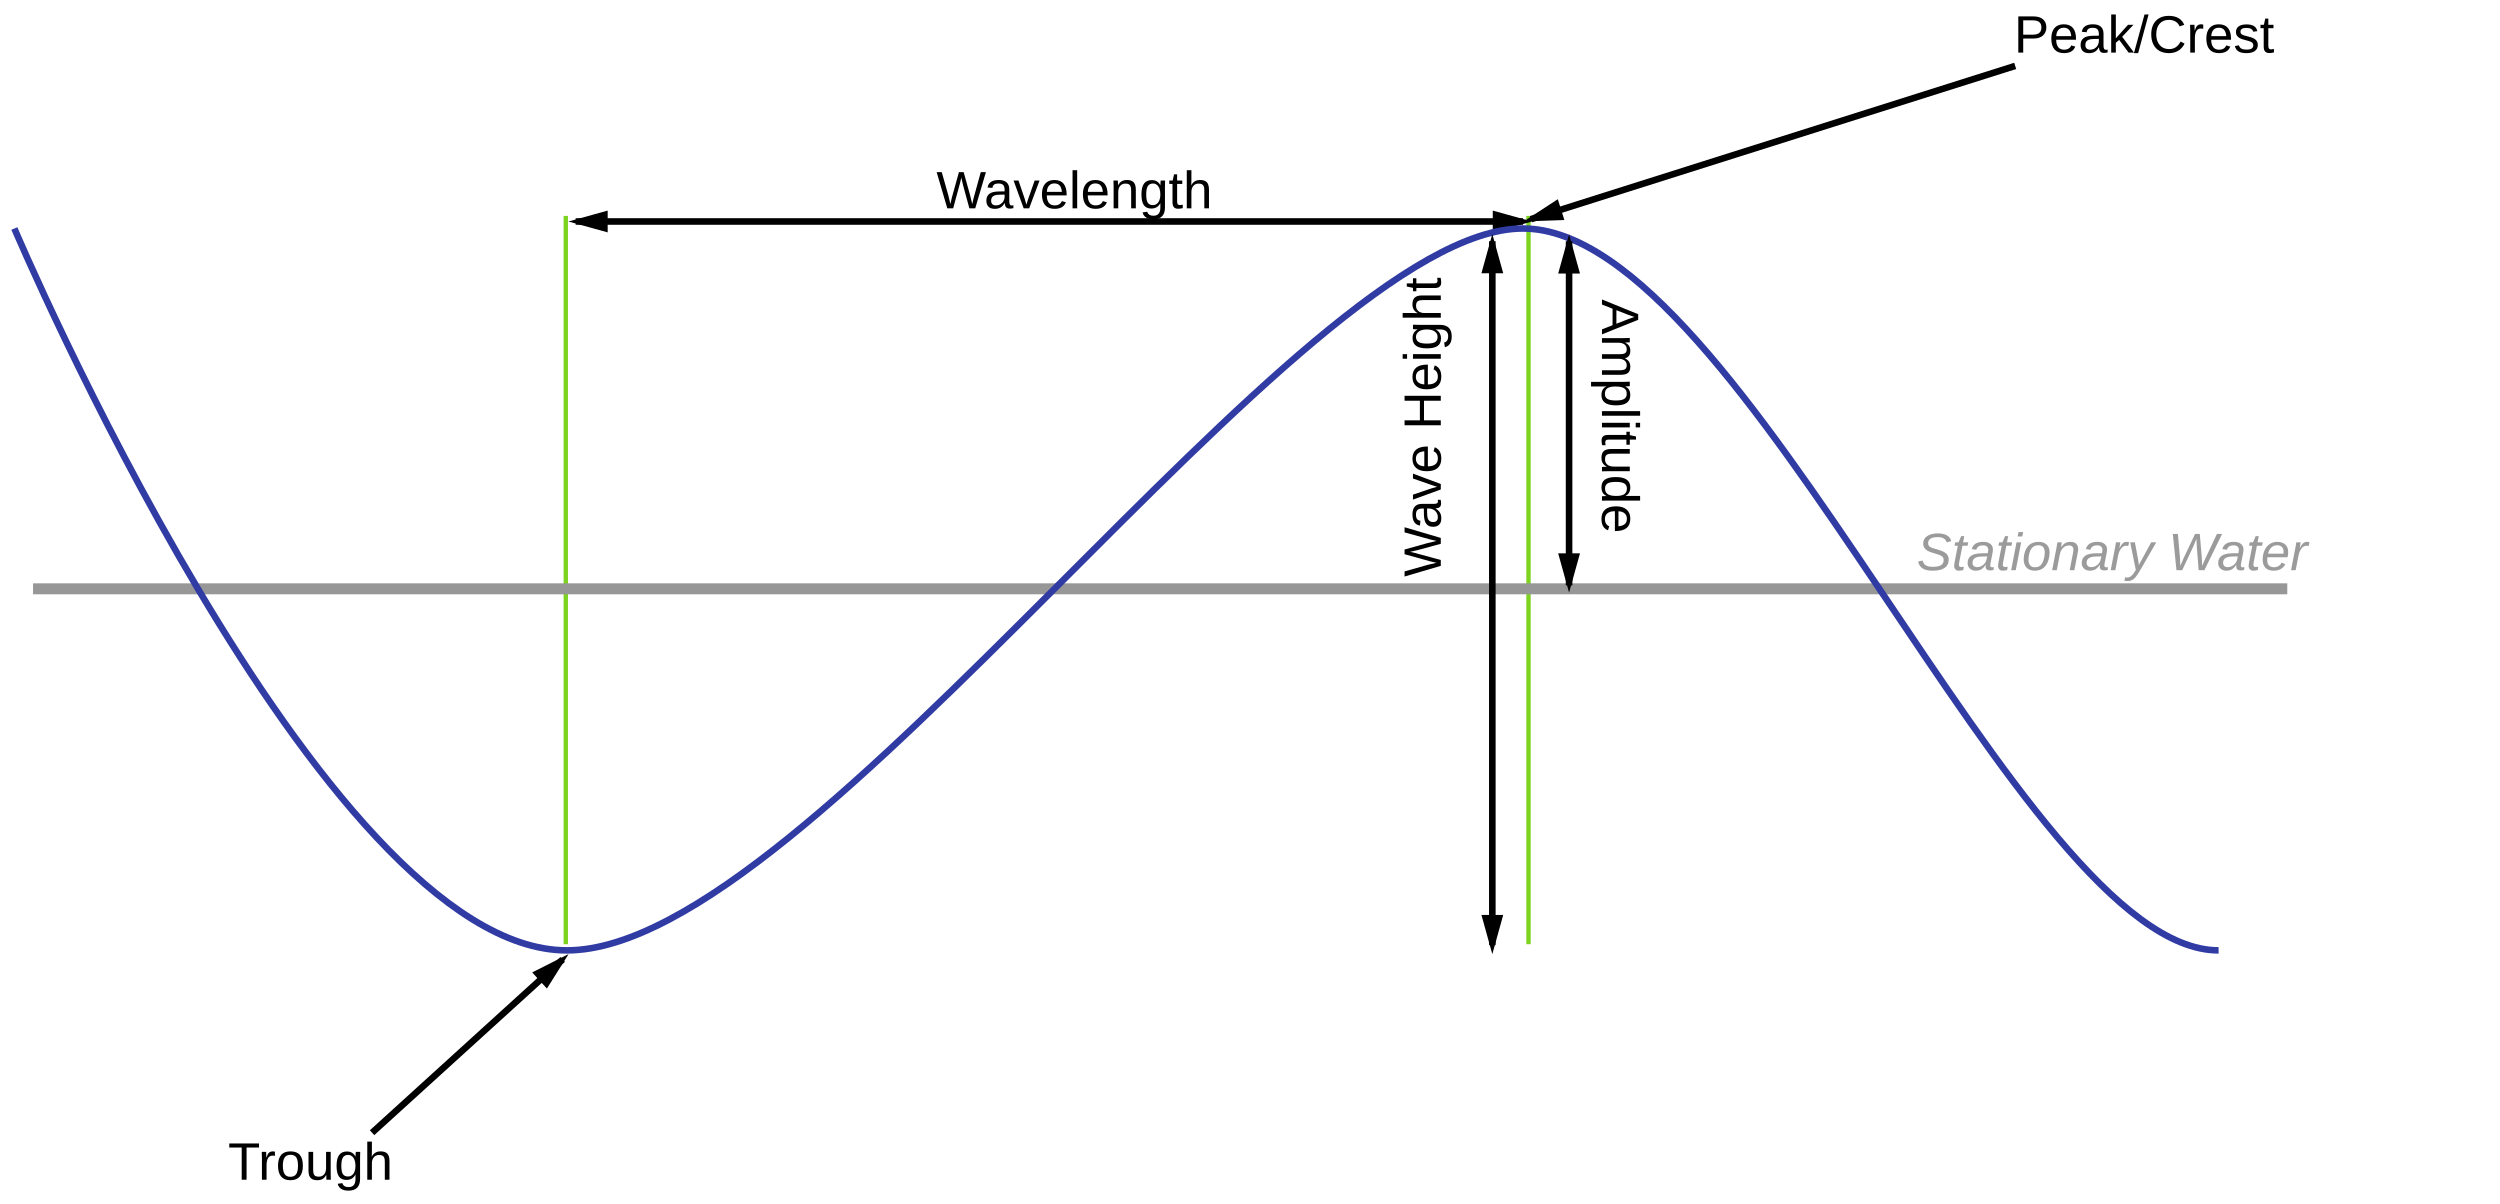
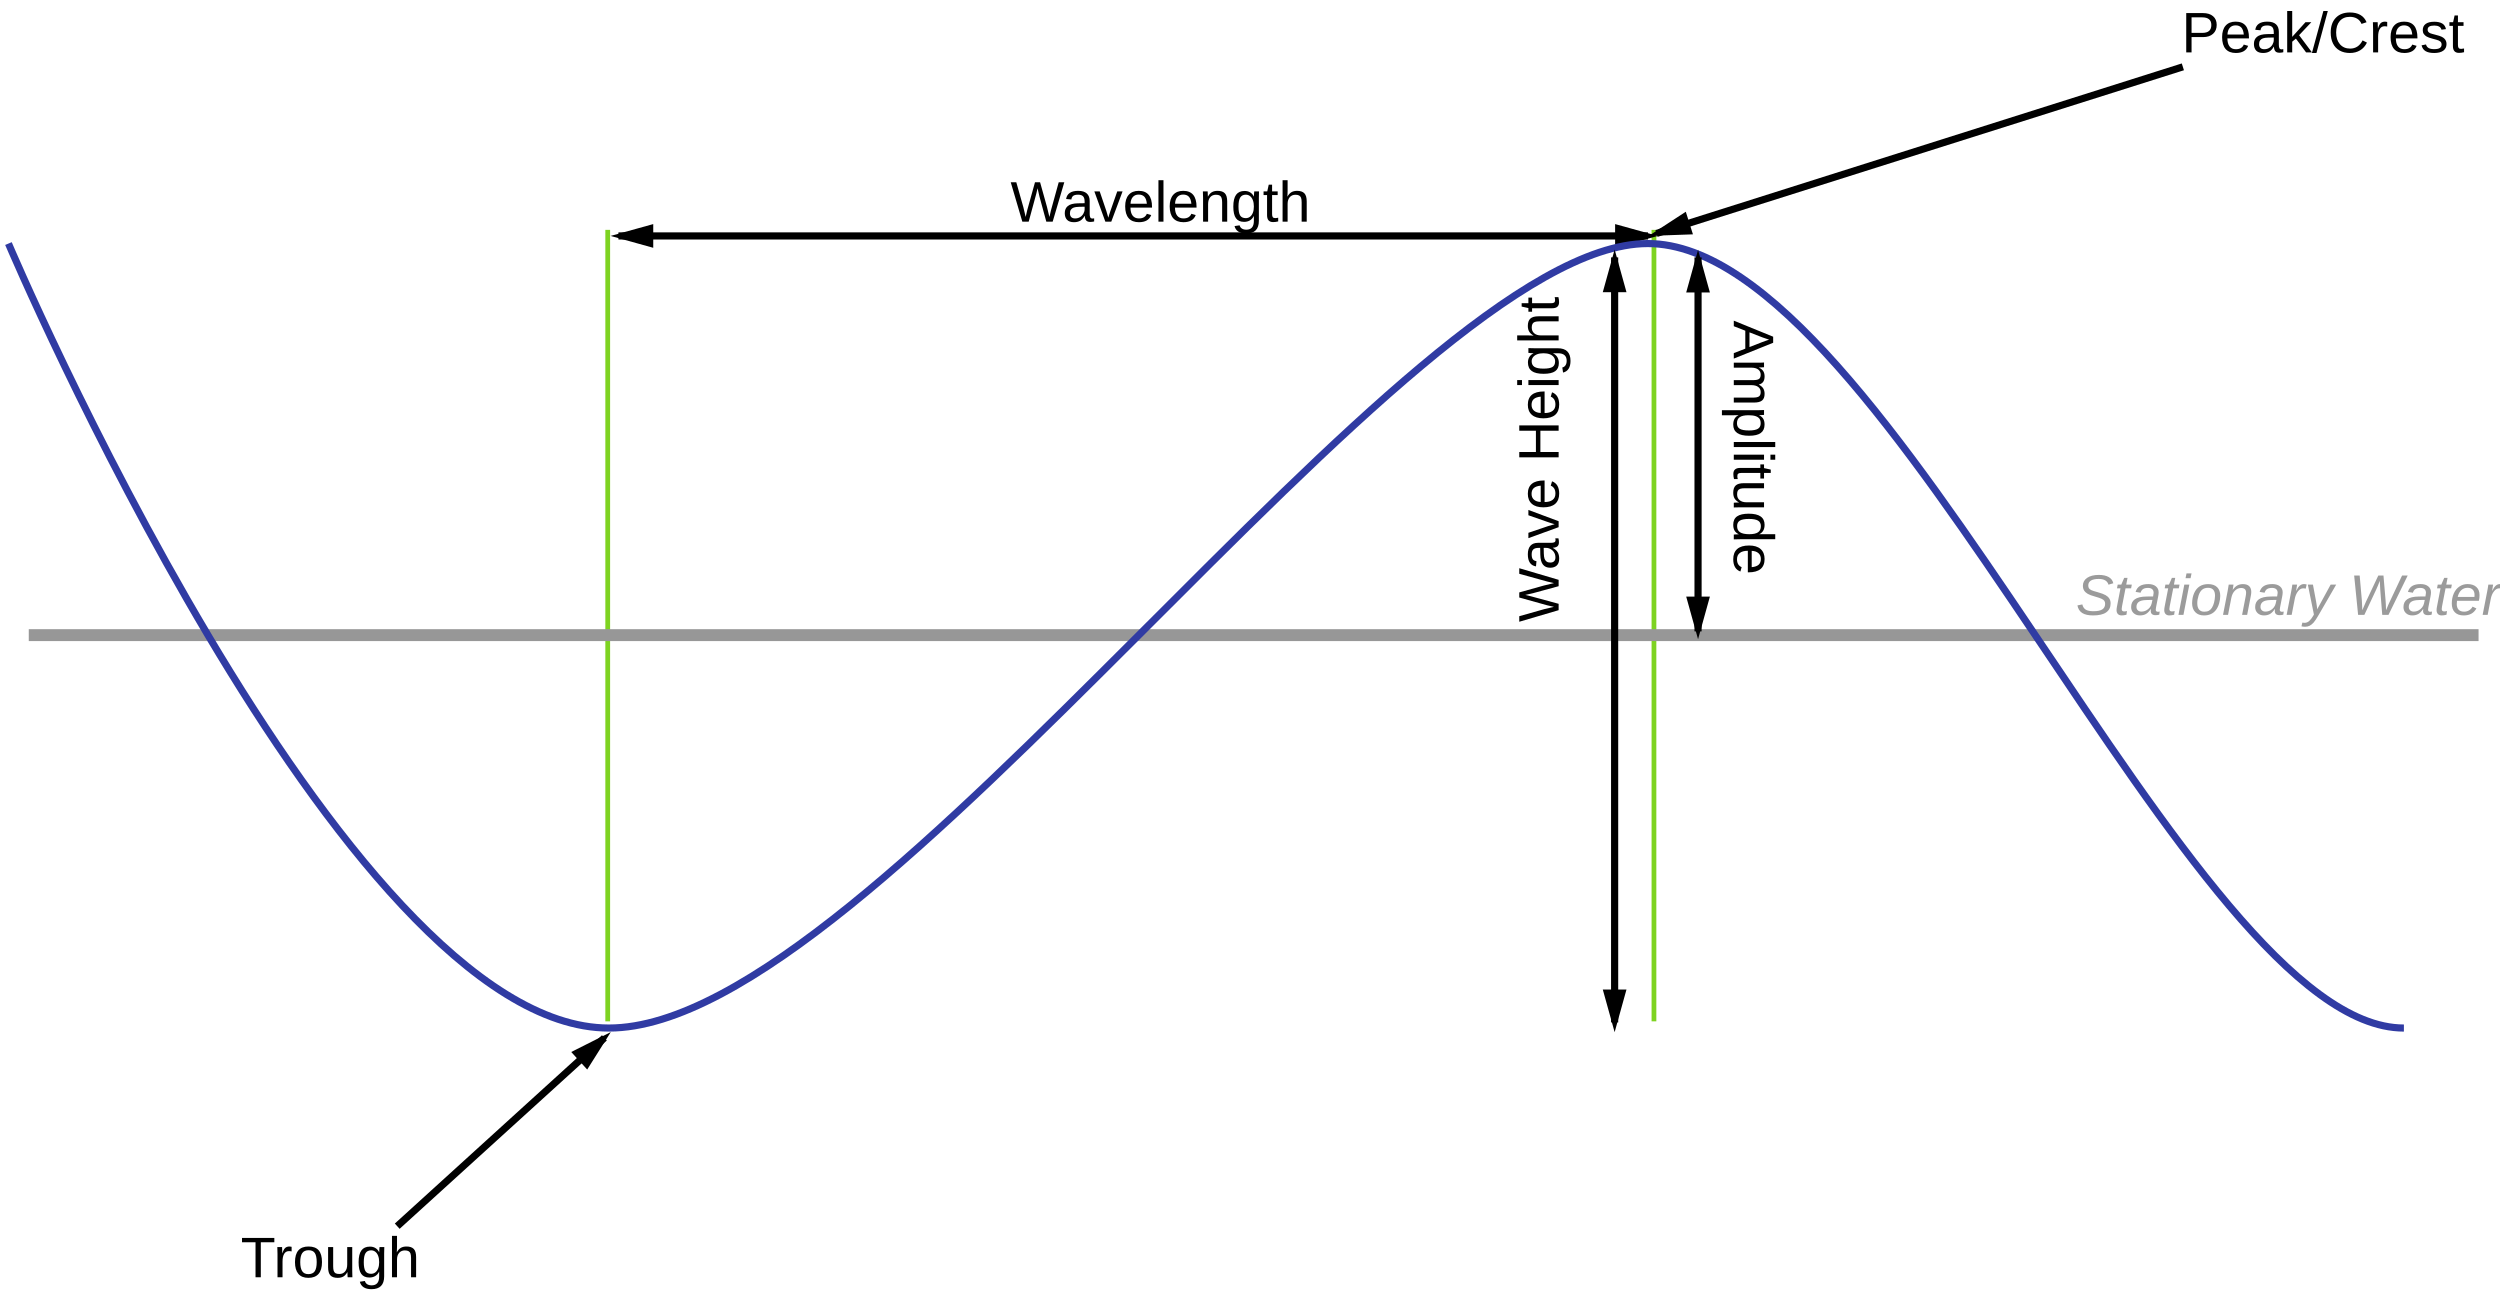
- <svg xmlns="http://www.w3.org/2000/svg" width="1140" height="549" viewBox="0" version="1.1">
+ <svg xmlns="http://www.w3.org/2000/svg" width="1049px" height="549px" viewBox="0 0 1049 549" version="1.1">
  <description>Created with Sketch (http://www.bohemiancoding.com/sketch)</description>
-   <style>text{font-family:"Helvetica Neue","Arial",sans-serif;font-size:24px;font-weight:lighter;}</style>
+   <style>text{font-family:"Helvetica Neue","Arial",sans-serif;font-weight:lighter;}g#labels&gt;text{font-size:24px;}g#axis-labels text{font-size:12px}</style>
  <g id="Page-1" stroke="none" stroke-width="1" fill="none" fill-rule="evenodd">
-     <g id="Peak/Trough-Markers" transform="translate(257, 72)">
-       <path d="M440 27.45L440 357.56" id="Line" stroke="#7ED321" stroke-width="2" stroke-linecap="square" />
-       <path d="M1 27.45L1 357.56" id="Line-copy" stroke="#7ED321" stroke-width="2" stroke-linecap="square" />
-       <path d="M7 29L436 29" id="Wavelength" stroke="#000000" stroke-width="3" stroke-linecap="square" />
-       <path id="Wavelength-decoration-1" d="M436 29C432.22 27.95 428.98 27.05 425.2 26 425.2 28.1 425.2 29.9 425.2 32 428.98 30.95 432.22 30.05 436 29 436 29 436 29 436 29Z" stroke="#000000" stroke-width="3" stroke-linecap="square" />
-       <path id="Wavelength-decoration-2" d="M7.8 29C11.58 27.95 14.82 27.05 18.6 26 18.6 28.1 18.6 29.9 18.6 32 14.82 30.95 11.58 30.05 7.8 29 7.8 29 7.8 29 7.8 29Z" stroke="#000000" stroke-width="3" stroke-linecap="square" />
+     <g id="Peak/Trough-Markers" transform="translate(254, 97)" stroke-linecap="square">
+       <path d="M440 0.447L440 330.558" id="Line" stroke="#7ED321" stroke-width="2" />
+       <path d="M1 0.447L1 330.558" id="Line-copy" stroke="#7ED321" stroke-width="2" />
+       <path d="M7 2L436 2" id="Wavelength" stroke="#000000" stroke-width="3" />
+       <path id="Wavelength-decoration-1" d="M436 2C432.22 0.95 428.98 0.05 425.2-1 425.2 1.1 425.2 2.9 425.2 5 428.98 3.95 432.22 3.05 436 2 436 2 436 2 436 2Z" stroke="#000000" stroke-width="3" />
+       <path id="Wavelength-decoration-2" d="M7.8 2C11.58 0.95 14.82 0.05 18.6-1 18.6 1.1 18.6 2.9 18.6 5 14.82 3.95 11.58 3.05 7.8 2 7.8 2 7.8 2 7.8 2Z" stroke="#000000" stroke-width="3" />
+     </g>
+     <g id="Equilibirum-Line-+-Wave" transform="translate(4, 102)">
+       <path d="M10.571 164.5L1033.5 164.5" id="Equilibirum-Line" stroke="#979797" stroke-width="5" stroke-linecap="square" />
+       <path d="M-0.453 328.802C-0.453 328.802 139.27-0.367 251.494-0.368 363.719-0.368 586.124 328.802 687.39 328.802 788.656 328.802 914.471-0.368 1004.679-0.368" id="Wave" stroke="#303BA3" stroke-width="3" transform="translate(502.5, 164.5) scale(1, -1) translate(-502.5, -164.5) " />
+     </g>
+     <g id="Line-+-Peak" transform="translate(696, 28)" stroke="#000000" stroke-width="3" stroke-linecap="square">
+       <path d="M218.5 0.5L0.5 69.5" id="Line" />
+       <path id="Line-decoration-1" d="M1.128 69.301C5.049 69.162 8.41 69.042 12.33 68.902 11.697 66.9 11.153 65.184 10.52 63.182 7.233 65.324 4.415 67.159 1.128 69.301 1.128 69.301 1.128 69.301 1.128 69.301Z" />
+     </g>
+     <g id="Line-+-Trough" transform="translate(167, 436)" stroke="#000000" stroke-width="3" stroke-linecap="square">
+       <path d="M0.784 77.5L85.5 0.5" id="Line" />
+       <path id="Line-decoration-1" d="M85.144 0.823C81.641 2.589 78.638 4.102 75.134 5.867 76.547 7.421 77.758 8.753 79.17 10.307 81.261 6.988 83.053 4.143 85.144 0.823 85.144 0.823 85.144 0.823 85.144 0.823Z" />
+     </g>
+     <g id="Amplitude-+-Line" transform="translate(711, 109)" stroke="#000000" stroke-width="3" stroke-linecap="square">
+       <path d="M1.5 154.426L1.5 0.5" id="Line" />
+       <path id="Line-decoration-1" d="M1.5 1.426C0.45 5.206-0.45 8.446-1.5 12.226 0.6 12.226 2.4 12.226 4.5 12.226 3.45 8.446 2.55 5.206 1.5 1.426 1.5 1.426 1.5 1.426 1.5 1.426Z" />
+       <path id="Line-decoration-2" d="M1.5 153.626C0.45 149.846-0.45 146.606-1.5 142.826 0.6 142.826 2.4 142.826 4.5 142.826 3.45 146.606 2.55 149.846 1.5 153.626 1.5 153.626 1.5 153.626 1.5 153.626Z" />
+     </g>
+     <g id="Line-+-Wave-Height" transform="translate(676, 109)" stroke="#000000" stroke-width="3" stroke-linecap="square">
+       <path d="M1.5 0.5L1.5 318.5" id="Line" />
+       <path id="Line-decoration-1" d="M1.5 318.5C2.55 314.72 3.45 311.48 4.5 307.7 2.4 307.7 0.6 307.7-1.5 307.7 -0.45 311.48 0.45 314.72 1.5 318.5 1.5 318.5 1.5 318.5 1.5 318.5Z" />
+       <path id="Line-decoration-2" d="M1.5 1.3C2.55 5.08 3.45 8.32 4.5 12.1 2.4 12.1 0.6 12.1-1.5 12.1 -0.45 8.32 0.45 5.08 1.5 1.3 1.5 1.3 1.5 1.3 1.5 1.3Z" />
+     </g>
+     <g id="labels" transform="translate(101, -1)">
+       <text id="Wave-Height" transform="translate(544.5, 196.5) rotate(-90) translate(-544.5, -196.5) " fill="#000000">
+         <tspan x="479" y="205">Wave Height</tspan>
+       </text>
+       <text id="Amplitude" transform="translate(635, 192.5) rotate(-270) translate(-635, -192.5) " fill="#000000">
+         <tspan x="578" y="201">Amplitude</tspan>
+       </text>
+       <text id="Stationary-Water" font-style="italic" fill="#9B9B9B">
+         <tspan x="770" y="259">Stationary Water</tspan>
+       </text>
+       <text id="Trough" fill="#000000">
+         <tspan x="0" y="536.953">Trough</tspan>
+       </text>
+       <text id="Peak/Crest" fill="#000000">
+         <tspan x="814.376" y="23">Peak/Crest</tspan>
+       </text>
      <text id="Wavelength" fill="#000000">
-         <tspan x="170" y="23">Wavelength</tspan>
+         <tspan x="323" y="94">Wavelength</tspan>
      </text>
    </g>
-     <g id="Equilibirum-Line-+-Wave" transform="translate(7, 104)">
-       <path d="M10.57 164.5L1033.5 164.5" id="Equilibirum-Line" stroke="#979797" stroke-width="5" stroke-linecap="square" />
-       <path d="M-0.45 328.8C-0.45 328.8 139.27-0.37 251.49-0.37 363.72-0.37 586.12 328.8 687.39 328.8 788.66 328.8 914.47-0.37 1004.68-0.37" id="Wave" stroke="#303BA3" stroke-width="3" transform="translate(502.5, 164.5) scale(1, -1) translate(-502.5, -164.5) " />
-     </g>
-     <g id="Line-+-Peak" transform="translate(699, 1)">
-       <path d="M218.5 29.5L0.5 98.5" id="Line" stroke="#000000" stroke-width="3" stroke-linecap="square" />
-       <path id="Line-decoration-1" d="M1.13 98.3C5.05 98.16 8.41 98.04 12.33 97.9 11.7 95.9 11.15 94.18 10.52 92.18 7.23 94.32 4.42 96.16 1.13 98.3 1.13 98.3 1.13 98.3 1.13 98.3Z" stroke="#000000" stroke-width="3" stroke-linecap="square" />
-       <text id="Peak/Crest" fill="#000000">
-         <tspan x="219.38" y="23">Peak/Crest</tspan>
-       </text>
-     </g>
-     <g id="Line-+-Trough" transform="translate(104, 438)">
-       <path d="M66.78 77.5L151.5 0.5" id="Line" stroke="#000000" stroke-width="3" stroke-linecap="square" />
-       <path id="Line-decoration-1" d="M151.14 0.82C147.64 2.59 144.64 4.1 141.13 5.87 142.55 7.42 143.76 8.75 145.17 10.31 147.26 6.99 149.05 4.14 151.14 0.82 151.14 0.82 151.14 0.82 151.14 0.82Z" stroke="#000000" stroke-width="3" stroke-linecap="square" />
-       <text id="Trough" fill="#000000">
-         <tspan x="0" y="99.95">Trough</tspan>
-       </text>
-     </g>
-     <g id="Amplitude-+-Line" transform="translate(714, 111)">
-       <text id="Amplitude" transform="translate(25, 82.5) rotate(-270) translate(-25, -82.5) " fill="#000000">
-         <tspan x="-32" y="91">Amplitude</tspan>
-       </text>
-       <path d="M1.5 154.43L1.5 0.5" id="Line" stroke="#000000" stroke-width="3" stroke-linecap="square" />
-       <path id="Line-decoration-1" d="M1.5 1.43C0.45 5.21-0.45 8.45-1.5 12.23 0.6 12.23 2.4 12.23 4.5 12.23 3.45 8.45 2.55 5.21 1.5 1.43 1.5 1.43 1.5 1.43 1.5 1.43Z" stroke="#000000" stroke-width="3" stroke-linecap="square" />
-       <path id="Line-decoration-2" d="M1.5 153.63C0.45 149.85-0.45 146.61-1.5 142.83 0.6 142.83 2.4 142.83 4.5 142.83 3.45 146.61 2.55 149.85 1.5 153.63 1.5 153.63 1.5 153.63 1.5 153.63Z" stroke="#000000" stroke-width="3" stroke-linecap="square" />
-     </g>
-     <g id="Line-+-Wave-Height" transform="translate(634, 111)">
-       <path d="M46.5 0.5L46.5 318.5" id="Line" stroke="#000000" stroke-width="3" stroke-linecap="square" />
-       <path id="Line-decoration-1" d="M46.5 318.5C47.55 314.72 48.45 311.48 49.5 307.7 47.4 307.7 45.6 307.7 43.5 307.7 44.55 311.48 45.45 314.72 46.5 318.5 46.5 318.5 46.5 318.5 46.5 318.5Z" stroke="#000000" stroke-width="3" stroke-linecap="square" />
-       <path id="Line-decoration-2" d="M46.5 1.3C47.55 5.08 48.45 8.32 49.5 12.1 47.4 12.1 45.6 12.1 43.5 12.1 44.55 8.32 45.45 5.08 46.5 1.3 46.5 1.3 46.5 1.3 46.5 1.3Z" stroke="#000000" stroke-width="3" stroke-linecap="square" />
-       <text id="Wave-Height" transform="translate(14.5, 86.5) rotate(-90) translate(-14.5, -86.5) " fill="#000000">
-         <tspan x="-51" y="95">Wave Height</tspan>
-       </text>
-     </g>
-     <text id="Stationary-Water" font-style="italic" fill="#9B9B9B">
-       <tspan x="874" y="260">Stationary Water</tspan>
-     </text>
  </g>
</svg>
